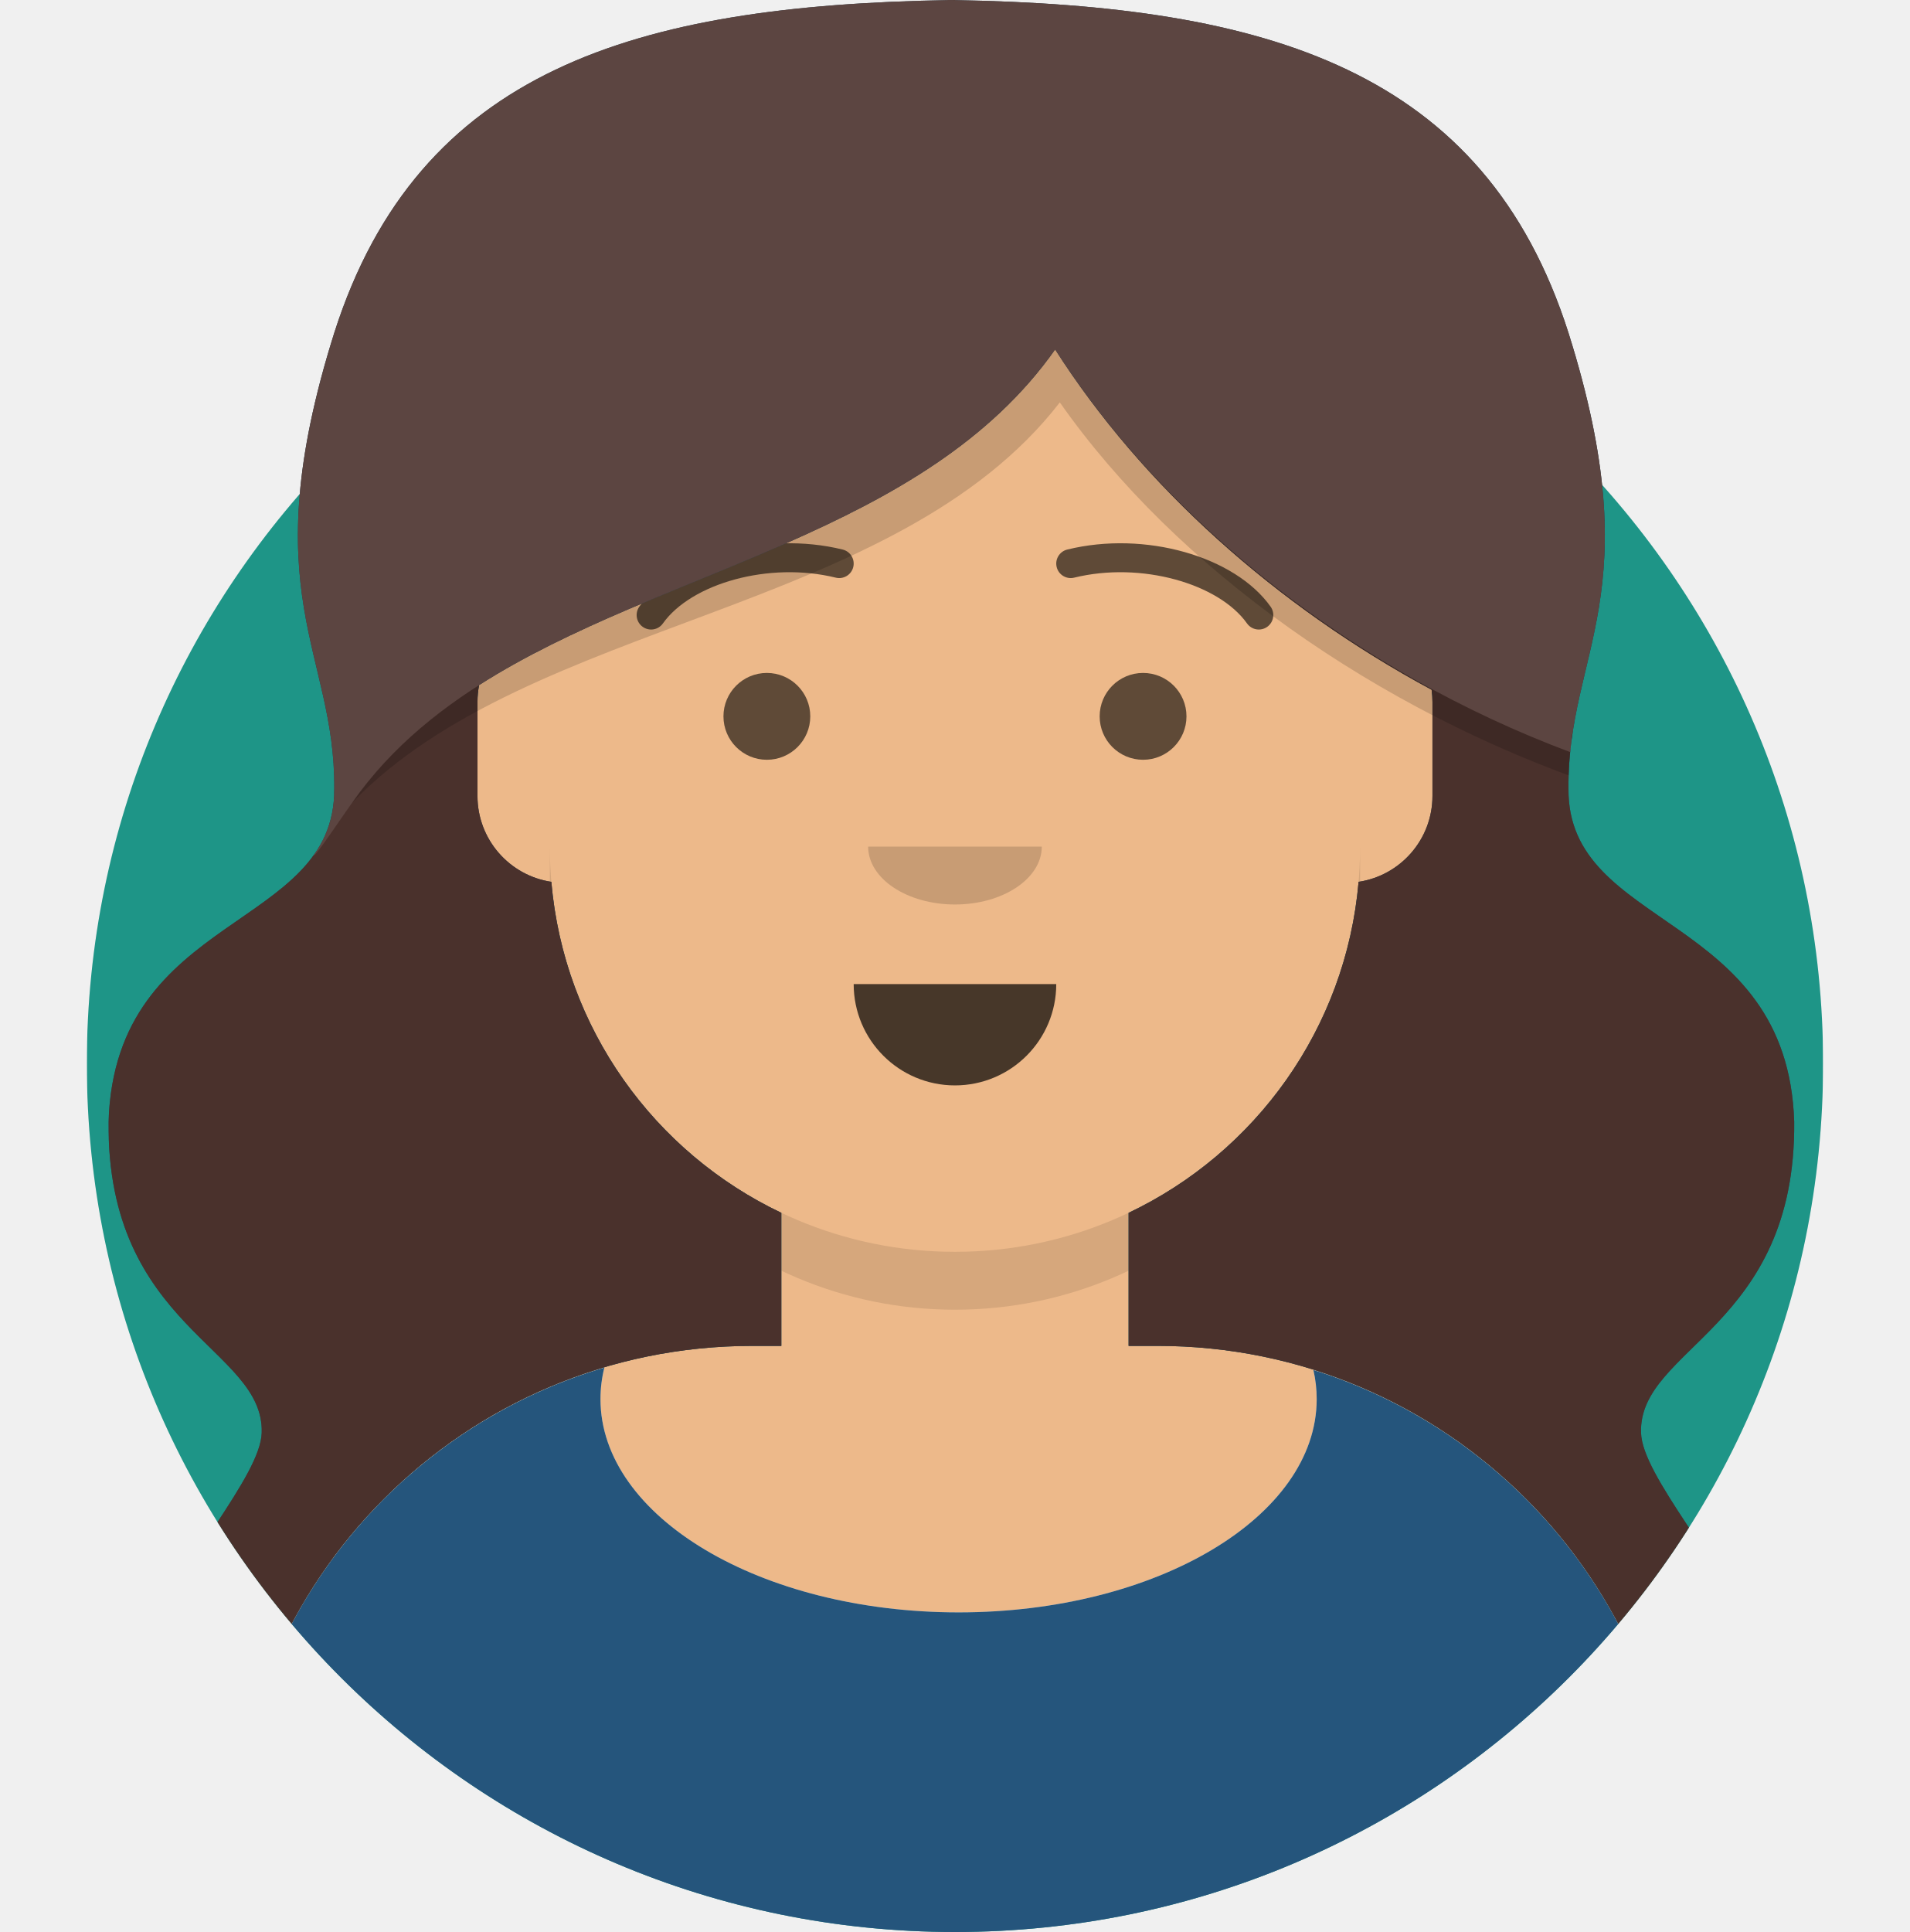
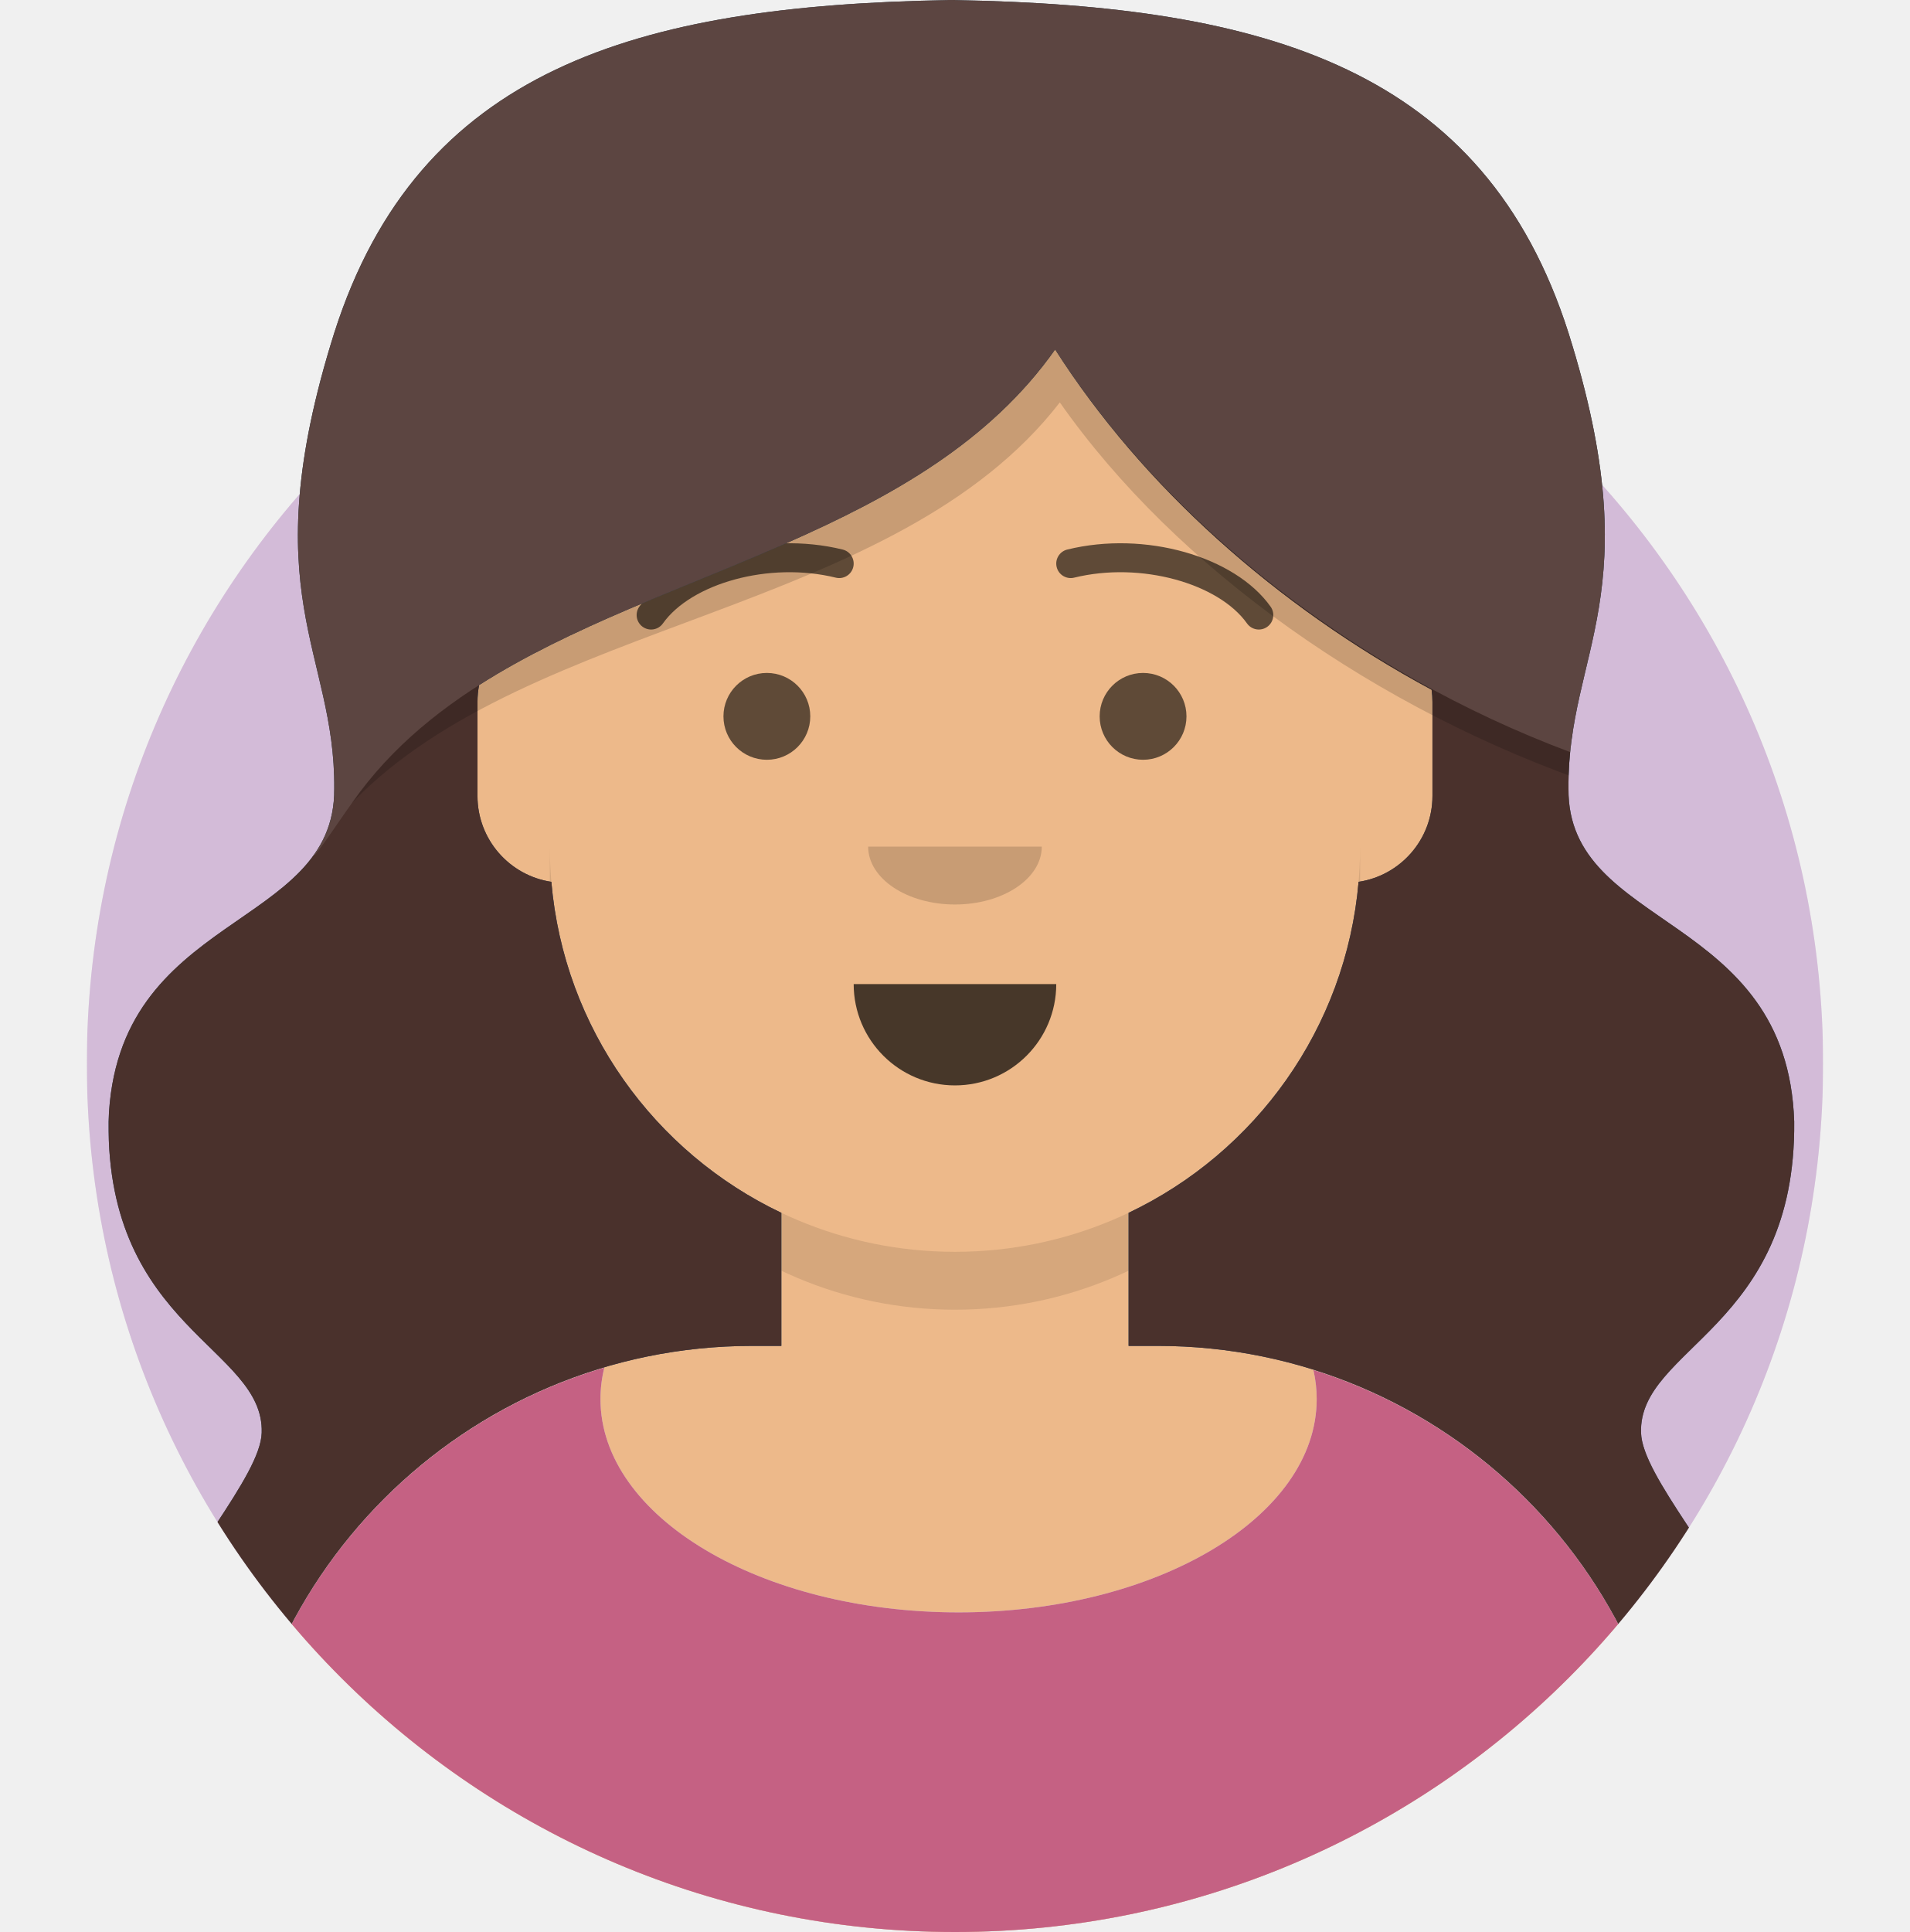
<svg xmlns="http://www.w3.org/2000/svg" xmlns:xlink="http://www.w3.org/1999/xlink" width="264px" height="267px" viewBox="0 0 264 267" version="1.1">
  <defs>
    <rect id="path-1" x="2.84217094e-14" y="0" width="264" height="267" />
    <rect id="path-3" x="2.84217094e-14" y="0" width="264" height="267" />
    <circle id="path-5" cx="120" cy="120" r="120" />
    <path d="M12,147 C12,213.274 65.726,267 132,267 C198.274,267 252,213.274 252,147 L264,147 L264,0 L0,0 L0,147 L12,147 Z" id="path-7" />
    <path d="M124,144.611 L124,163 L128,163 L128,163 C167.765,163 200,195.235 200,235 L200,244 L0,244 L0,235 C0,195.235 32.235,163 72,163 L72,163 L76,163 L76,144.611 C58.763,136.422 46.372,119.687 44.305,99.881 C38.48,99.058 34,94.052 34,88 L34,74 C34,68.054 38.325,63.118 44,62.166 L44,56 L44,56 C44,25.072 69.072,0 100,0 L100,0 L100,0 C130.928,0 156,25.072 156,56 L156,62.166 C161.675,63.118 166,68.054 166,74 L166,88 C166,94.052 161.52,99.058 155.695,99.881 C153.628,119.687 141.237,136.422 124,144.611 Z" id="path-9" />
    <path d="M124,144.611 L124,163 L128,163 L128,163 C167.765,163 200,195.235 200,235 L200,244 L0,244 L0,235 C0,195.235 32.235,163 72,163 L72,163 L76,163 L76,144.611 C58.763,136.422 46.372,119.687 44.305,99.881 C38.48,99.058 34,94.052 34,88 L34,74 C34,68.054 38.325,63.118 44,62.166 L44,56 L44,56 C44,25.072 69.072,0 100,0 L100,0 L100,0 C130.928,0 156,25.072 156,56 L156,62.166 C161.675,63.118 166,68.054 166,74 L166,88 C166,94.052 161.52,99.058 155.695,99.881 C153.628,119.687 141.237,136.422 124,144.611 Z" id="path-11" />
    <path d="M149.544,0.33 C178.784,9.488 200,36.792 200,69.052 L200,78 L0,78 L0,69.052 C0,36.397 21.739,8.82 51.534,0.002 C51.182,1.42 51,2.871 51,4.348 C51,20.629 73.162,33.828 100.5,33.828 C127.838,33.828 150,20.629 150,4.348 C150,2.985 149.845,1.644 149.544,0.33 Z" id="path-13" />
    <rect id="path-15" x="0" y="0" width="264" height="280" />
    <path d="M222.385,182.806 C217.011,188.518 211.648,192.128 211.831,198 C212.148,209.889 255.439,245.051 217,267 L16.005,267 C-22.434,245.051 20.857,209.889 21.174,198 C21.357,192.128 15.994,188.518 10.62,182.806 C5.247,177.094 -0.137,169.28 0.003,155 C0.944,125.972 31.372,128.588 31.203,109 C31.372,89.999 19.814,82.161 31.203,46 C42.84,9.539 72.917,0.768 116.003,0.016 L116.003,0 C116.17,0 116.336,0.005 116.503,0.008 C116.669,0.005 116.836,0 117.003,0 L117.003,0.016 C160.089,0.768 190.166,9.539 201.803,46 C213.191,82.161 201.634,89.999 201.803,109 C201.634,128.588 232.061,125.972 233.003,155 C233.143,169.28 227.758,177.094 222.385,182.806 Z M182.884,95.325 C161.364,83.737 142.89,67.144 130.846,48.302 C112.764,73.924 76.53,78.535 51.224,94.68 C51.077,95.431 51,96.206 51,97 L51,110 C51,116.019 55.431,121.002 61.209,121.867 C62.952,142.115 75.469,159.283 93,167.611 L93,186 L89,186 L89,186 C49.235,186 17,218.235 17,258 L17,267 L217,267 L217,258 C217,218.235 184.765,186 145,186 L141,186 L141,167.611 C158.531,159.283 171.048,142.115 172.791,121.867 C178.569,121.002 183,116.019 183,110 L183,97 C183,96.432 182.96,95.872 182.884,95.325 Z" id="path-17" />
    <path d="M222.385,182.806 C217.011,188.518 211.648,192.128 211.831,198 C212.148,209.889 255.439,245.051 217,267 L16.005,267 C-22.434,245.051 20.857,209.889 21.174,198 C21.357,192.128 15.994,188.518 10.62,182.806 C5.247,177.094 -0.137,169.28 0.003,155 C0.944,125.972 31.372,128.588 31.203,109 C31.372,89.999 19.814,82.161 31.203,46 C42.84,9.539 72.917,0.768 116.003,0.016 L116.003,0 C116.17,0 116.336,0.005 116.503,0.008 C116.669,0.005 116.836,0 117.003,0 L117.003,0.016 C160.089,0.768 190.166,9.539 201.803,46 C213.191,82.161 201.634,89.999 201.803,109 C201.634,128.588 232.061,125.972 233.003,155 C233.143,169.28 227.758,177.094 222.385,182.806 Z M93,186 L89,186 L89,186 C49.235,186 17,218.235 17,258 L17,267 L217,267 L217,258 C217,218.235 184.765,186 145,186 L141,186 L141,140 L93,140 L93,186 Z" id="path-19" />
  </defs>
  <g id="Page-1" stroke="none" stroke-width="1" fill="none" fill-rule="evenodd">
    <g id="Group-2">
      <mask id="mask-2" fill="white">
        <use xlink:href="#path-1" />
      </mask>
      <g id="path-1" />
-       <g id="Circle-Background" mask="url(#mask-2)">
-         <g transform="translate(12, 27)" id="path-1">
-           <circle id="Oval" fill="#E6E6E6" fill-rule="nonzero" cx="120" cy="120" r="120" />
-         </g>
-       </g>
+       <circle id="Oval" fill="#E6E6E6" fill-rule="nonzero" mask="url(#mask-2)" cx="132" cy="147" r="120" />
      <mask id="mask-4" fill="white">
        <use xlink:href="#path-3" />
      </mask>
      <g id="path-1" />
      <g id="Color/Palette/Blue-01-Clipped" mask="url(#mask-4)">
-         <g transform="translate(12, 27)" id="Color/Palette/Blue-01-Clipped">
+         <g transform="translate(12, 27)">
          <mask id="mask-6" fill="white">
            <use xlink:href="#path-5" />
          </mask>
-           <g id="path-3" />
-           <g id="Color/Palette/Blue-01" mask="url(#mask-6)" fill="#1E9587" fill-rule="nonzero">
-             <rect id="🖍Color" x="0" y="0" width="240" height="240" />
+           <g id="path-3" stroke="none" fill="none" />
+           <g id="Color/Palette/Blue-01" stroke="none" stroke-width="1" fill="none" fill-rule="evenodd" mask="url(#mask-6)">
+             <rect id="🖍Color" fill="#D3BBD8" fill-rule="nonzero" x="0" y="0" width="240" height="240" />
          </g>
        </g>
      </g>
      <mask id="mask-8" fill="white">
        <use xlink:href="#path-7" />
      </mask>
      <g id="path-5" />
-       <g id="Avataaar" mask="url(#mask-8)">
-         <g transform="translate(0, -13)" id="Group">
-           <g id="Body" transform="translate(32, 36)">
-             <g id="path-5-link" fill="#D0C6AC" fill-rule="nonzero">
-               <path d="M124,144.611 L124,163 L128,163 L128,163 C167.765,163 200,195.235 200,235 L200,244 L0,244 L0,235 C0,195.235 32.235,163 72,163 L72,163 L76,163 L76,144.611 C58.763,136.422 46.372,119.687 44.305,99.881 C38.48,99.058 34,94.052 34,88 L34,74 C34,68.054 38.325,63.118 44,62.166 L44,56 L44,56 C44,25.072 69.072,0 100,0 L100,0 L100,0 C130.928,0 156,25.072 156,56 L156,62.166 C161.675,63.118 166,68.054 166,74 L166,88 C166,94.052 161.52,99.058 155.695,99.881 C153.628,119.687 141.237,136.422 124,144.611 Z" id="path-5" />
-             </g>
-             <g id="Skin/👶🏽-03-Brown-Clipped">
-               <mask id="mask-10" fill="white">
-                 <use xlink:href="#path-9" />
-               </mask>
-               <g id="path-7" />
-               <g id="Skin/👶🏽-03-Brown" mask="url(#mask-10)">
-                 <g transform="translate(-32, 0)" id="Color">
-                   <rect id="Rectangle" fill="#EDB98A" fill-rule="nonzero" x="0" y="0" width="264" height="244" />
-                 </g>
-               </g>
-             </g>
-             <g id="Neck-Shadow-Clipped">
-               <mask id="mask-12" fill="white">
-                 <use xlink:href="#path-11" />
-               </mask>
-               <g id="path-9" />
-               <path d="M156,79 L156,102 C156,132.928 130.928,158 100,158 C69.072,158 44,132.928 44,102 L44,79 L44,94 C44,124.928 69.072,150 100,150 C130.928,150 156,124.928 156,94 L156,79 Z" id="Neck-Shadow" fill-opacity="0.1" fill="#000000" fill-rule="nonzero" mask="url(#mask-12)" />
-             </g>
+       <g id="Body" mask="url(#mask-8)">
+         <g transform="translate(32, 23)">
+           <g id="path-5-link">
+             <path d="M124,144.611 L124,163 L128,163 L128,163 C167.765,163 200,195.235 200,235 L200,244 L0,244 L0,235 C0,195.235 32.235,163 72,163 L72,163 L76,163 L76,144.611 C58.763,136.422 46.372,119.687 44.305,99.881 C38.48,99.058 34,94.052 34,88 L34,74 C34,68.054 38.325,63.118 44,62.166 L44,56 L44,56 C44,25.072 69.072,0 100,0 L100,0 L100,0 C130.928,0 156,25.072 156,56 L156,62.166 C161.675,63.118 166,68.054 166,74 L166,88 C166,94.052 161.52,99.058 155.695,99.881 C153.628,119.687 141.237,136.422 124,144.611 Z" id="path-5" fill="#D0C6AC" fill-rule="nonzero" />
          </g>
-           <g id="Clothing/Shirt-Scoop-Neck" transform="translate(32, 202)">
-             <g id="Clothes" fill="#E6E6E6" fill-rule="nonzero">
-               <path d="M149.544,0.33 C178.784,9.488 200,36.792 200,69.052 L200,78 L0,78 L0,69.052 C0,36.397 21.739,8.82 51.534,0.002 C51.182,1.42 51,2.871 51,4.348 C51,20.629 73.162,33.828 100.5,33.828 C127.838,33.828 150,20.629 150,4.348 C150,2.985 149.845,1.644 149.544,0.33 Z" id="react-path-146" />
-             </g>
-             <g id="Color/Palette/Gray-01-Clipped">
-               <mask id="mask-14" fill="white">
-                 <use xlink:href="#path-13" />
-               </mask>
-               <g id="path-11" />
-               <g id="Color/Palette/Gray-01" mask="url(#mask-14)">
-                 <g transform="translate(-32, -32)" id="🖍Color">
-                   <rect id="Rectangle" fill="#25557C" fill-rule="nonzero" x="0" y="0" width="264" height="110" />
-                 </g>
+           <g id="Skin/👶🏽-03-Brown-Clipped">
+             <mask id="mask-10" fill="white">
+               <use xlink:href="#path-9" />
+             </mask>
+             <g id="path-7" />
+             <g id="Skin/👶🏽-03-Brown" mask="url(#mask-10)">
+               <g transform="translate(-32, 0)" id="Color">
+                 <rect id="Rectangle" fill="#EDB98A" fill-rule="nonzero" x="0" y="0" width="264" height="244" />
              </g>
            </g>
          </g>
-           <g id="Face" transform="translate(88, 88)" fill="#000000" fill-rule="nonzero">
-             <g id="Mouth/Default" transform="translate(30, 61)" fill-opacity="0.7">
-               <path d="M0,0 C0,7.732 6.268,14 14,14 L14,14 C21.732,14 28,7.732 28,0" id="Mouth" />
-             </g>
-             <g id="Nose/Default" transform="translate(32, 42)" fill-opacity="0.16">
-               <path d="M0,0 C0,4.418 5.373,8 12,8 L12,8 C18.627,8 24,4.418 24,0" id="Nose" />
-             </g>
-             <g id="Eyes/Default-😀" transform="translate(12, 18)" fill-opacity="0.6">
-               <circle id="Eye" cx="6" cy="6" r="6" />
-               <circle id="Eye" cx="58" cy="6" r="6" />
-             </g>
-             <g id="Eyebrow/Outline/Default" fill-opacity="0.6">
-               <g id="I-Browse">
-                 <path d="M3.63,11.159 C7.545,5.65 18.278,2.561 27.523,4.831 C28.596,5.095 29.679,4.439 29.942,3.366 C30.206,2.293 29.55,1.21 28.477,0.947 C17.74,-1.69 5.312,1.887 0.37,8.841 C-0.27,9.742 -0.059,10.99 0.841,11.63 C1.742,12.27 2.99,12.059 3.63,11.159 Z" id="Eyebrow" />
-                 <path d="M61.63,11.159 C65.545,5.65 76.278,2.561 85.523,4.831 C86.596,5.095 87.679,4.439 87.942,3.366 C88.206,2.293 87.55,1.21 86.477,0.947 C75.74,-1.69 63.312,1.887 58.37,8.841 C57.73,9.742 57.941,10.99 58.841,11.63 C59.742,12.27 60.99,12.059 61.63,11.159 Z" id="Eyebrow" transform="translate(73.00015, 6.039198) scale(-1, 1) translate(-73.00015, -6.039198) " />
+           <g id="Neck-Shadow-Clipped">
+             <mask id="mask-12" fill="white">
+               <use xlink:href="#path-11" />
+             </mask>
+             <g id="path-9" />
+             <path d="M156,79 L156,102 C156,132.928 130.928,158 100,158 C69.072,158 44,132.928 44,102 L44,79 L44,94 C44,124.928 69.072,150 100,150 C130.928,150 156,124.928 156,94 L156,79 Z" id="Neck-Shadow" fill-opacity="0.1" fill="#000000" fill-rule="nonzero" mask="url(#mask-12)" />
+           </g>
+         </g>
+       </g>
+       <g id="Clothing/Shirt-Scoop-Neck" mask="url(#mask-8)">
+         <g transform="translate(32, 189)">
+           <g id="Clothes">
+             <path d="M149.544,0.33 C178.784,9.488 200,36.792 200,69.052 L200,78 L0,78 L0,69.052 C0,36.397 21.739,8.82 51.534,0.002 C51.182,1.42 51,2.871 51,4.348 C51,20.629 73.162,33.828 100.5,33.828 C127.838,33.828 150,20.629 150,4.348 C150,2.985 149.845,1.644 149.544,0.33 Z" id="react-path-146" fill="#E6E6E6" fill-rule="nonzero" />
+           </g>
+           <g id="Color/Palette/Gray-01-Clipped">
+             <mask id="mask-14" fill="white">
+               <use xlink:href="#path-13" />
+             </mask>
+             <g id="path-11" />
+             <g id="Color/Palette/Gray-01" mask="url(#mask-14)">
+               <g transform="translate(-32, -32)" id="🖍Color">
+                 <rect id="Rectangle" fill="#C56183" fill-rule="nonzero" x="0" y="0" width="264" height="110" />
              </g>
            </g>
          </g>
-           <g id="Top/Long-Hair/Big-Hair-Clipped">
-             <mask id="mask-16" fill="white">
-               <use xlink:href="#path-15" />
-             </mask>
-             <g id="path-13" />
-             <g id="Top/Long-Hair/Big-Hair" mask="url(#mask-16)">
-               <g transform="translate(15, 13)" id="Group">
-                 <g id="Hair">
-                   <g id="react-path-106-link" fill="#314756" fill-rule="nonzero">
-                     <path d="M222.385,182.806 C217.011,188.518 211.648,192.128 211.831,198 C212.148,209.889 255.439,245.051 217,267 L16.005,267 C-22.434,245.051 20.857,209.889 21.174,198 C21.357,192.128 15.994,188.518 10.62,182.806 C5.247,177.094 -0.137,169.28 0.003,155 C0.944,125.972 31.372,128.588 31.203,109 C31.372,89.999 19.814,82.161 31.203,46 C42.84,9.539 72.917,0.768 116.003,0.016 L116.003,0 C116.17,0 116.336,0.005 116.503,0.008 C116.669,0.005 116.836,0 117.003,0 L117.003,0.016 C160.089,0.768 190.166,9.539 201.803,46 C213.191,82.161 201.634,89.999 201.803,109 C201.634,128.588 232.061,125.972 233.003,155 C233.143,169.28 227.758,177.094 222.385,182.806 Z M182.884,95.325 C161.364,83.737 142.89,67.144 130.846,48.302 C112.764,73.924 76.53,78.535 51.224,94.68 C51.077,95.431 51,96.206 51,97 L51,110 C51,116.019 55.431,121.002 61.209,121.867 C62.952,142.115 75.469,159.283 93,167.611 L93,186 L89,186 L89,186 C49.235,186 17,218.235 17,258 L17,267 L217,267 L217,258 C217,218.235 184.765,186 145,186 L141,186 L141,167.611 C158.531,159.283 171.048,142.115 172.791,121.867 C178.569,121.002 183,116.019 183,110 L183,97 C183,96.432 182.96,95.872 182.884,95.325 Z" id="react-path-106" />
-                   </g>
-                   <g id="Skin/👶🏽-03-Brown-Clipped">
-                     <mask id="mask-18" fill="white">
-                       <use xlink:href="#path-17" />
-                     </mask>
-                     <g id="path-15" />
-                     <g id="Skin/👶🏽-03-Brown" mask="url(#mask-18)" fill="#4A312C" fill-rule="nonzero">
-                       <g id="Color">
-                         <rect id="Rectangle" x="0" y="0" width="264" height="280" />
-                       </g>
+         </g>
+       </g>
+       <g id="Face" mask="url(#mask-8)">
+         <g transform="translate(88, 75)">
+           <g id="Mouth/Default" transform="translate(30, 61)" fill-opacity="0.7">
+             <path d="M0,0 C0,7.732 6.268,14 14,14 L14,14 C21.732,14 28,7.732 28,0" id="Mouth" fill="#000000" fill-rule="nonzero" />
+           </g>
+           <g id="Nose/Default" transform="translate(32, 42)" fill-opacity="0.16">
+             <path d="M0,0 C0,4.418 5.373,8 12,8 L12,8 C18.627,8 24,4.418 24,0" id="Nose" fill="#000000" fill-rule="nonzero" />
+           </g>
+           <g id="Eyes/Default-😀" transform="translate(12, 18)" fill-opacity="0.6">
+             <circle id="Eye" fill="#000000" fill-rule="nonzero" cx="6" cy="6" r="6" />
+             <circle id="Eye" fill="#000000" fill-rule="nonzero" cx="58" cy="6" r="6" />
+           </g>
+           <g id="Eyebrow/Outline/Default" fill-opacity="0.6">
+             <g id="I-Browse" fill="#000000" fill-rule="nonzero">
+               <path d="M3.63,11.159 C7.545,5.65 18.278,2.561 27.523,4.831 C28.596,5.095 29.679,4.439 29.942,3.366 C30.206,2.293 29.55,1.21 28.477,0.947 C17.74,-1.69 5.312,1.887 0.37,8.841 C-0.27,9.742 -0.059,10.99 0.841,11.63 C1.742,12.27 2.99,12.059 3.63,11.159 Z" id="Eyebrow" />
+               <path d="M61.63,11.159 C65.545,5.65 76.278,2.561 85.523,4.831 C86.596,5.095 87.679,4.439 87.942,3.366 C88.206,2.293 87.55,1.21 86.477,0.947 C75.74,-1.69 63.312,1.887 58.37,8.841 C57.73,9.742 57.941,10.99 58.841,11.63 C59.742,12.27 60.99,12.059 61.63,11.159 Z" id="Eyebrow" transform="translate(73.00015, 6.039198) scale(-1, 1) translate(-73.00015, -6.039198) " />
+             </g>
+           </g>
+         </g>
+       </g>
+       <g id="Top/Long-Hair/Big-Hair-Clipped" mask="url(#mask-8)">
+         <g transform="translate(0, -13)">
+           <mask id="mask-16" fill="white">
+             <use xlink:href="#path-15" />
+           </mask>
+           <g id="path-13" />
+           <g id="Top/Long-Hair/Big-Hair" mask="url(#mask-16)">
+             <g transform="translate(15, 13)" id="Group">
+               <g id="Hair">
+                 <g id="react-path-106-link" fill="#314756" fill-rule="nonzero">
+                   <path d="M222.385,182.806 C217.011,188.518 211.648,192.128 211.831,198 C212.148,209.889 255.439,245.051 217,267 L16.005,267 C-22.434,245.051 20.857,209.889 21.174,198 C21.357,192.128 15.994,188.518 10.62,182.806 C5.247,177.094 -0.137,169.28 0.003,155 C0.944,125.972 31.372,128.588 31.203,109 C31.372,89.999 19.814,82.161 31.203,46 C42.84,9.539 72.917,0.768 116.003,0.016 L116.003,0 C116.17,0 116.336,0.005 116.503,0.008 C116.669,0.005 116.836,0 117.003,0 L117.003,0.016 C160.089,0.768 190.166,9.539 201.803,46 C213.191,82.161 201.634,89.999 201.803,109 C201.634,128.588 232.061,125.972 233.003,155 C233.143,169.28 227.758,177.094 222.385,182.806 Z M182.884,95.325 C161.364,83.737 142.89,67.144 130.846,48.302 C112.764,73.924 76.53,78.535 51.224,94.68 C51.077,95.431 51,96.206 51,97 L51,110 C51,116.019 55.431,121.002 61.209,121.867 C62.952,142.115 75.469,159.283 93,167.611 L93,186 L89,186 L89,186 C49.235,186 17,218.235 17,258 L17,267 L217,267 L217,258 C217,218.235 184.765,186 145,186 L141,186 L141,167.611 C158.531,159.283 171.048,142.115 172.791,121.867 C178.569,121.002 183,116.019 183,110 L183,97 C183,96.432 182.96,95.872 182.884,95.325 Z" id="react-path-106" />
+                 </g>
+                 <g id="Skin/👶🏽-03-Brown-Clipped">
+                   <mask id="mask-18" fill="white">
+                     <use xlink:href="#path-17" />
+                   </mask>
+                   <g id="path-15" />
+                   <g id="Skin/👶🏽-03-Brown" mask="url(#mask-18)" fill="#4A312C" fill-rule="nonzero">
+                     <g id="Color">
+                       <rect id="Rectangle" x="0" y="0" width="264" height="280" />
                    </g>
                  </g>
                </g>
-                 <g id="Shadow-Mask-Clipped">
-                   <mask id="mask-20" fill="white">
-                     <use xlink:href="#path-19" />
-                   </mask>
-                   <g id="path-17" />
-                   <path d="M30.099,115.057 C27.725,118.083 24.53,122.528 24.362,122.194 C26.235,119.811 27.375,117.012 27.341,113.436 C27.518,95.335 15.437,87.867 27.341,53.419 C28.01,51.509 29.107,49.704 30.586,48.005 C20.243,82.459 31.369,90.356 31.203,109 C31.222,111.295 30.822,113.285 30.099,115.057 Z M202.419,48.005 C203.898,49.704 204.996,51.509 205.664,53.419 C215.822,82.813 208.516,92.563 206.264,106.036 C205.964,106.841 206.195,107.79 205.88,108.603 C175.207,98.145 147.59,78.56 131.495,55.612 C108.711,85.036 58.354,85.373 33.674,110.936 C34.061,110.392 34.428,109.885 34.758,109.446 C57.294,79.527 108.247,80.324 130.846,48.302 C146.244,72.39 172.664,92.95 202.009,103.927 C202.31,103.073 202.09,102.077 202.376,101.233 C204.484,87.4 211.215,77.307 202.419,48.005 Z" id="Shadow-Mask" fill-opacity="0.16" fill="#000000" fill-rule="nonzero" mask="url(#mask-20)" />
-                 </g>
-                 <path d="M34.758,109.446 C57.294,79.527 108.247,80.324 130.846,48.302 C146.244,72.39 172.664,92.95 202.009,103.927 C202.31,103.073 202.09,102.077 202.376,101.233 C204.531,87.089 211.52,76.855 201.803,46 C190.166,9.539 160.089,0.768 117.003,0.016 C116.336,0.005 116.17,0.002 116.003,0 C72.917,0.768 42.84,9.539 31.203,46 C19.814,82.161 31.372,89.999 31.203,109 C31.235,112.753 30.144,115.691 28.353,118.193 C28.536,118.595 32.506,112.437 34.758,109.446 Z" id="Light" fill-opacity="0.1" fill="#FFFFFF" fill-rule="nonzero" />
              </g>
+               <g id="Shadow-Mask-Clipped">
+                 <mask id="mask-20" fill="white">
+                   <use xlink:href="#path-19" />
+                 </mask>
+                 <g id="path-17" />
+                 <path d="M30.099,115.057 C27.725,118.083 24.53,122.528 24.362,122.194 C26.235,119.811 27.375,117.012 27.341,113.436 C27.518,95.335 15.437,87.867 27.341,53.419 C28.01,51.509 29.107,49.704 30.586,48.005 C20.243,82.459 31.369,90.356 31.203,109 C31.222,111.295 30.822,113.285 30.099,115.057 Z M202.419,48.005 C203.898,49.704 204.996,51.509 205.664,53.419 C215.822,82.813 208.516,92.563 206.264,106.036 C205.964,106.841 206.195,107.79 205.88,108.603 C175.207,98.145 147.59,78.56 131.495,55.612 C108.711,85.036 58.354,85.373 33.674,110.936 C34.061,110.392 34.428,109.885 34.758,109.446 C57.294,79.527 108.247,80.324 130.846,48.302 C146.244,72.39 172.664,92.95 202.009,103.927 C202.31,103.073 202.09,102.077 202.376,101.233 C204.484,87.4 211.215,77.307 202.419,48.005 Z" id="Shadow-Mask" fill-opacity="0.16" fill="#000000" fill-rule="nonzero" mask="url(#mask-20)" />
+               </g>
+               <path d="M34.758,109.446 C57.294,79.527 108.247,80.324 130.846,48.302 C146.244,72.39 172.664,92.95 202.009,103.927 C202.31,103.073 202.09,102.077 202.376,101.233 C204.531,87.089 211.52,76.855 201.803,46 C190.166,9.539 160.089,0.768 117.003,0.016 C116.336,0.005 116.17,0.002 116.003,0 C72.917,0.768 42.84,9.539 31.203,46 C19.814,82.161 31.372,89.999 31.203,109 C31.235,112.753 30.144,115.691 28.353,118.193 C28.536,118.595 32.506,112.437 34.758,109.446 Z" id="Light" fill-opacity="0.1" fill="#FFFFFF" fill-rule="nonzero" />
            </g>
          </g>
        </g>
      </g>
    </g>
  </g>
</svg>
